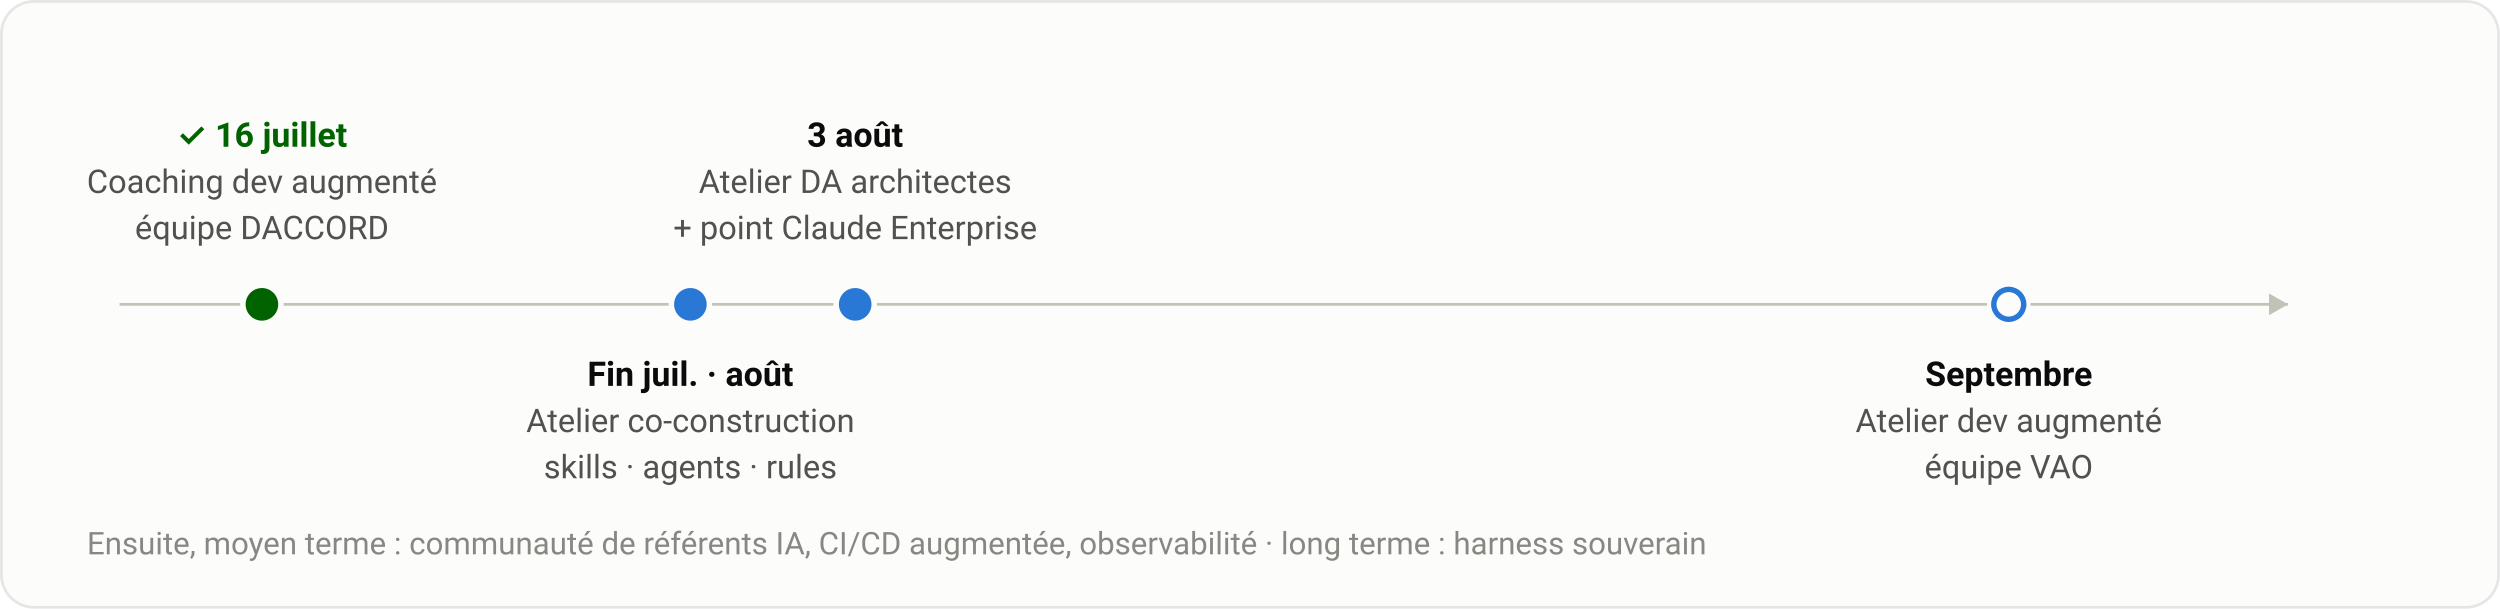
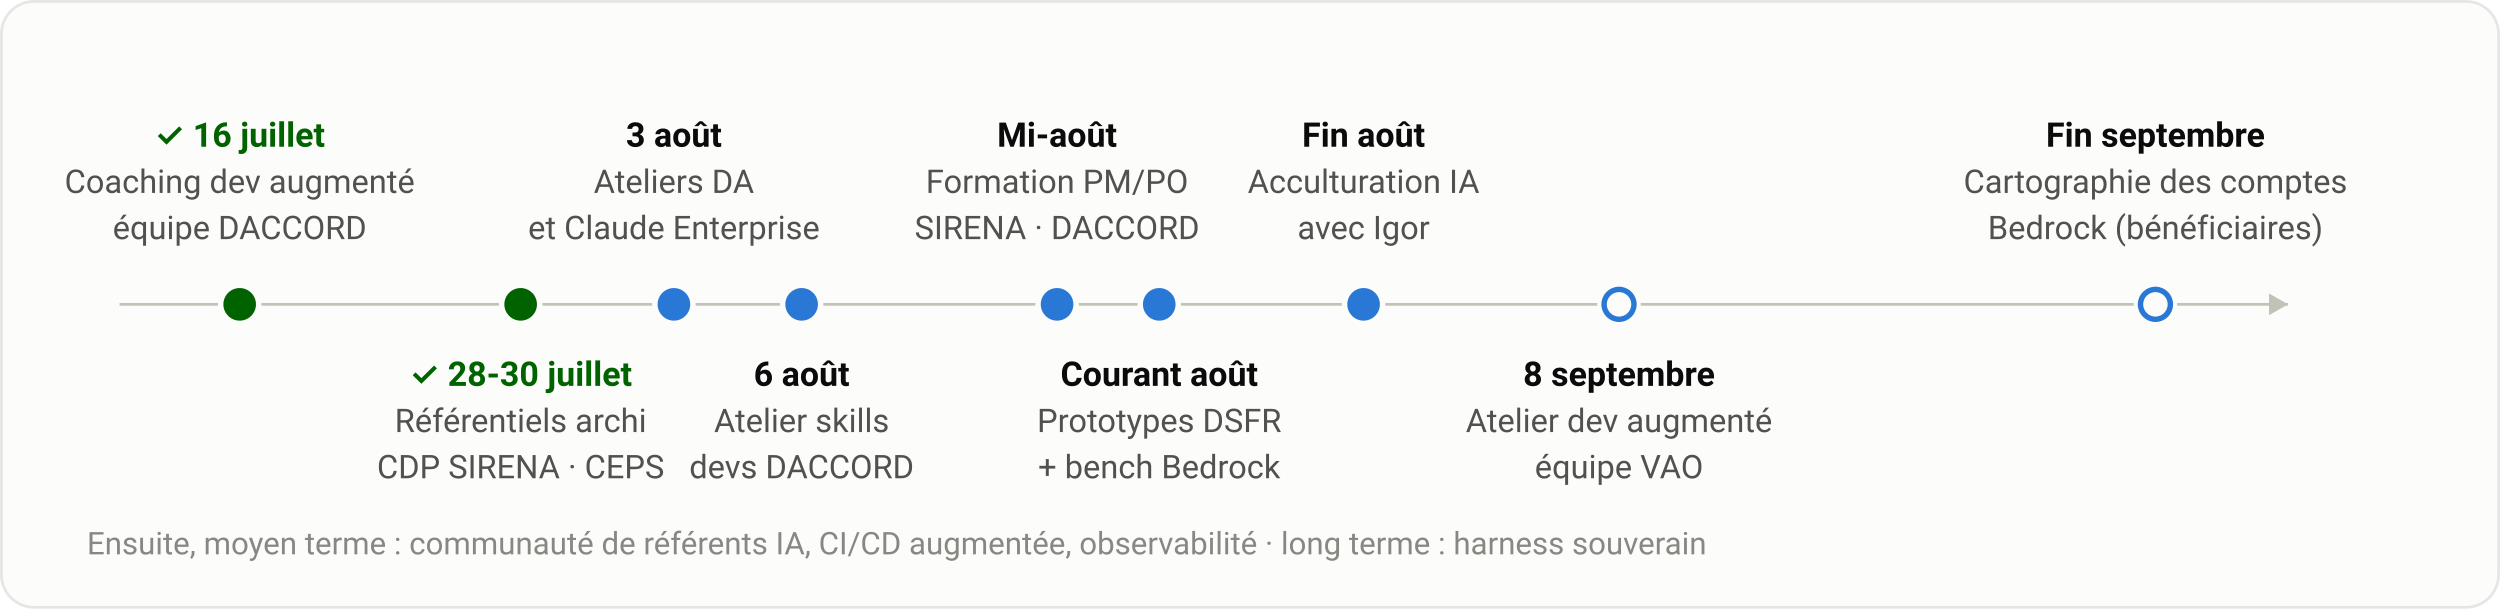
<svg xmlns="http://www.w3.org/2000/svg" width="920" height="224" viewBox="0 0 920 224" font-family="-apple-system,'Segoe UI',system-ui,Roboto,'Helvetica Neue',Arial,sans-serif">
  <rect x="0.5" y="0.5" width="919" height="223" rx="12" fill="#fcfcfb" stroke="rgba(11,11,11,0.10)" />
  <line x1="44" y1="112" x2="842" y2="112" stroke="#c3c2b7" stroke-width="1" />
  <path d="M842,112 l-7,-4 v8 z" fill="#c3c2b7" />
-   <circle cx="96.387" cy="112" r="8" fill="#fcfcfb" />
-   <circle cx="96.387" cy="112" r="6" fill="#006300" />
-   <text x="96.387" y="54" font-size="12.5" fill="#006300" font-weight="600" text-anchor="middle">✓ 16 juillet</text>
-   <text x="96.387" y="71" font-size="12" fill="#52514e" font-weight="normal" text-anchor="middle">Coaching dev augmenté</text>
-   <text x="96.387" y="88" font-size="12" fill="#52514e" font-weight="normal" text-anchor="middle">équipe DACCORD</text>
-   <circle cx="254.065" cy="112" r="8" fill="#fcfcfb" />
-   <circle cx="254.065" cy="112" r="6" fill="#2a78d6" />
-   <text x="254.065" y="142" font-size="12.5" fill="#0b0b0b" font-weight="600" text-anchor="middle">Fin juil. · août</text>
-   <text x="254.065" y="159" font-size="12" fill="#52514e" font-weight="normal" text-anchor="middle">Atelier co-construction</text>
-   <text x="254.065" y="176" font-size="12" fill="#52514e" font-weight="normal" text-anchor="middle">skills · agents · rules</text>
-   <circle cx="314.71" cy="112" r="8" fill="#fcfcfb" />
-   <circle cx="314.71" cy="112" r="6" fill="#2a78d6" />
-   <text x="314.71" y="54" font-size="12.5" fill="#0b0b0b" font-weight="600" text-anchor="middle">3 août</text>
-   <text x="314.71" y="71" font-size="12" fill="#52514e" font-weight="normal" text-anchor="middle">Atelier DA architectes</text>
-   <text x="314.71" y="88" font-size="12" fill="#52514e" font-weight="normal" text-anchor="middle">+ point Claude Enterprise</text>
-   <circle cx="739.226" cy="112" r="8" fill="#fcfcfb" />
-   <circle cx="739.226" cy="112" r="5.5" fill="#fcfcfb" stroke="#2a78d6" stroke-width="2" />
-   <text x="739.226" y="142" font-size="12.5" fill="#0b0b0b" font-weight="600" text-anchor="middle">Septembre</text>
-   <text x="739.226" y="159" font-size="12" fill="#52514e" font-weight="normal" text-anchor="middle">Atelier dev augmenté</text>
-   <text x="739.226" y="176" font-size="12" fill="#52514e" font-weight="normal" text-anchor="middle">équipe VAO</text>
+   <circle cx="88.2" cy="112" r="8" fill="#fcfcfb" />
+   <circle cx="88.2" cy="112" r="6" fill="#006300" />
+   <text x="88.2" y="54" font-size="12.5" fill="#006300" font-weight="600" text-anchor="middle">✓ 16 juillet</text>
+   <text x="88.2" y="71" font-size="12" fill="#52514e" font-weight="normal" text-anchor="middle">Coaching dev augmenté</text>
+   <text x="88.2" y="88" font-size="12" fill="#52514e" font-weight="normal" text-anchor="middle">équipe DACCORD</text>
+   <circle cx="191.6" cy="112" r="8" fill="#fcfcfb" />
+   <circle cx="191.6" cy="112" r="6" fill="#006300" />
+   <text x="191.6" y="142" font-size="12.5" fill="#006300" font-weight="600" text-anchor="middle">✓ 28-30 juillet</text>
+   <text x="191.6" y="159" font-size="12" fill="#52514e" font-weight="normal" text-anchor="middle">Référentiels archi</text>
+   <text x="191.6" y="176" font-size="12" fill="#52514e" font-weight="normal" text-anchor="middle">CDP SIRENA · CEPS</text>
+   <circle cx="248.0" cy="112" r="8" fill="#fcfcfb" />
+   <circle cx="248.0" cy="112" r="6" fill="#2a78d6" />
+   <text x="248.0" y="54" font-size="12.5" fill="#0b0b0b" font-weight="600" text-anchor="middle">3 août</text>
+   <text x="248.0" y="71" font-size="12" fill="#52514e" font-weight="normal" text-anchor="middle">Ateliers DA</text>
+   <text x="248.0" y="88" font-size="12" fill="#52514e" font-weight="normal" text-anchor="middle">et Claude Enterprise</text>
+   <circle cx="295.0" cy="112" r="8" fill="#fcfcfb" />
+   <circle cx="295.0" cy="112" r="6" fill="#2a78d6" />
+   <text x="295.0" y="142" font-size="12.5" fill="#0b0b0b" font-weight="600" text-anchor="middle">6 août</text>
+   <text x="295.0" y="159" font-size="12" fill="#52514e" font-weight="normal" text-anchor="middle">Atelier skills</text>
+   <text x="295.0" y="176" font-size="12" fill="#52514e" font-weight="normal" text-anchor="middle">devs DACCORD</text>
+   <circle cx="389.0" cy="112" r="8" fill="#fcfcfb" />
+   <circle cx="389.0" cy="112" r="6" fill="#2a78d6" />
+   <text x="389.0" y="54" font-size="12.5" fill="#0b0b0b" font-weight="600" text-anchor="middle">Mi-août</text>
+   <text x="389.0" y="71" font-size="12" fill="#52514e" font-weight="normal" text-anchor="middle">Formation PM/PO</text>
+   <text x="389.0" y="88" font-size="12" fill="#52514e" font-weight="normal" text-anchor="middle">SIRENA · DACCORD</text>
+   <circle cx="426.6" cy="112" r="8" fill="#fcfcfb" />
+   <circle cx="426.6" cy="112" r="6" fill="#2a78d6" />
+   <text x="426.6" y="142" font-size="12.5" fill="#0b0b0b" font-weight="600" text-anchor="middle">Courant août</text>
+   <text x="426.6" y="159" font-size="12" fill="#52514e" font-weight="normal" text-anchor="middle">Prototypes DSFR</text>
+   <text x="426.6" y="176" font-size="12" fill="#52514e" font-weight="normal" text-anchor="middle">+ bench Bedrock</text>
+   <circle cx="501.8" cy="112" r="8" fill="#fcfcfb" />
+   <circle cx="501.8" cy="112" r="6" fill="#2a78d6" />
+   <text x="501.8" y="54" font-size="12.5" fill="#0b0b0b" font-weight="600" text-anchor="middle">Fin août</text>
+   <text x="501.8" y="71" font-size="12" fill="#52514e" font-weight="normal" text-anchor="middle">Acculturation IA</text>
+   <text x="501.8" y="88" font-size="12" fill="#52514e" font-weight="normal" text-anchor="middle">avec Igor</text>
+   <circle cx="595.8" cy="112" r="8" fill="#fcfcfb" />
+   <circle cx="595.8" cy="112" r="5.5" fill="#fcfcfb" stroke="#2a78d6" stroke-width="2" />
+   <text x="595.8" y="142" font-size="12.5" fill="#0b0b0b" font-weight="600" text-anchor="middle">8 septembre</text>
+   <text x="595.8" y="159" font-size="12" fill="#52514e" font-weight="normal" text-anchor="middle">Atelier dev augmenté</text>
+   <text x="595.8" y="176" font-size="12" fill="#52514e" font-weight="normal" text-anchor="middle">équipe VAO</text>
+   <circle cx="793.2" cy="112" r="8" fill="#fcfcfb" />
+   <circle cx="793.2" cy="112" r="5.5" fill="#fcfcfb" stroke="#2a78d6" stroke-width="2" />
+   <text x="793.2" y="54" font-size="12.5" fill="#0b0b0b" font-weight="600" text-anchor="middle">Fin septembre</text>
+   <text x="793.2" y="71" font-size="12" fill="#52514e" font-weight="normal" text-anchor="middle">Cartographie des comptes</text>
+   <text x="793.2" y="88" font-size="12" fill="#52514e" font-weight="normal" text-anchor="middle">Bedrock (bénéficiaires)</text>
  <text x="32" y="204" font-size="11.5" fill="#898781" font-weight="normal" text-anchor="start">Ensuite, moyen terme : communauté de référents IA, CI/CD augmentée, observabilité · long terme : harness souverain</text>
</svg>
